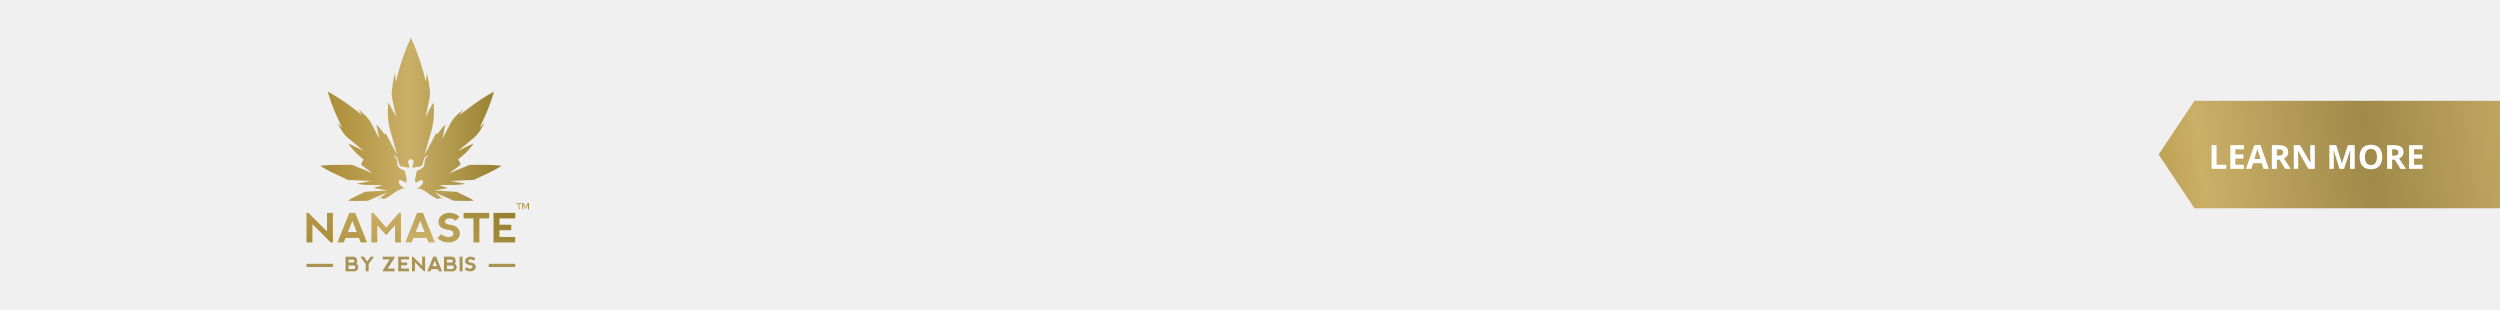
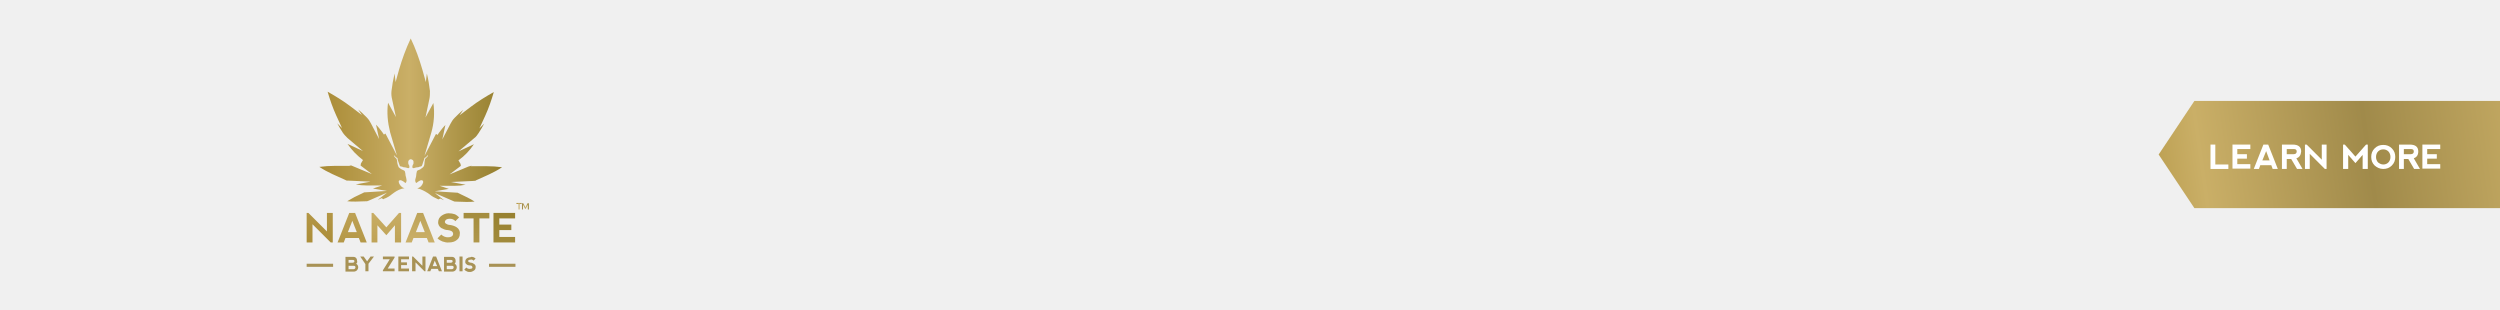
- <svg xmlns="http://www.w3.org/2000/svg" xmlns:xlink="http://www.w3.org/1999/xlink" id="Content" width="728" height="90" viewBox="0 0 728 90">
-   <defs>
-     <style>.cls-1{fill:url(#New_Gradient_Swatch_1);}.cls-2{fill:url(#linear-gradient);}.cls-3{fill:url(#linear-gradient-2);}.cls-4{fill:url(#linear-gradient-3);}.cls-5{fill:url(#linear-gradient-4);}.cls-6{fill:url(#linear-gradient-5);}.cls-7{fill:url(#linear-gradient-6);}.cls-8{fill:url(#linear-gradient-7);}.cls-9{fill:url(#New_Gradient_Swatch_2);}.cls-10{fill:#a89255;}.cls-11{fill:url(#New_Gradient_Swatch_2-2);}.cls-12{font-size:9.67px;fill:#fff;font-family:nevis-Bold, nevis;font-weight:700;}</style>
-     <linearGradient id="New_Gradient_Swatch_1" x1="93.218" y1="34.748" x2="146.073" y2="34.748" gradientUnits="userSpaceOnUse">
-       <stop offset="0" stop-color="#a88a34" />
-       <stop offset="0.493" stop-color="#caaf67" />
-       <stop offset="1" stop-color="#957f2e" />
-     </linearGradient>
-     <linearGradient id="linear-gradient" x1="146.875" y1="148.87" x2="146.875" y2="60.216" gradientUnits="userSpaceOnUse">
-       <stop offset="0" stop-color="#a88a34" />
-       <stop offset="0.499" stop-color="#caaf67" />
-       <stop offset="1" stop-color="#957f2e" />
-     </linearGradient>
-     <linearGradient id="linear-gradient-2" x1="122.318" y1="102.717" x2="122.318" y2="37.258" xlink:href="#linear-gradient" />
-     <linearGradient id="linear-gradient-3" x1="130.635" y1="125.168" x2="130.635" y2="39.024" xlink:href="#linear-gradient" />
-     <linearGradient id="linear-gradient-4" x1="138.732" y1="127.131" x2="138.732" y2="51.727" xlink:href="#linear-gradient" />
-     <linearGradient id="linear-gradient-5" x1="93.098" y1="74.268" x2="93.098" y2="1.413" xlink:href="#linear-gradient" />
-     <linearGradient id="linear-gradient-6" x1="112.455" y1="92.674" x2="112.455" y2="27.596" xlink:href="#linear-gradient" />
-     <linearGradient id="linear-gradient-7" x1="102.568" y1="82.955" x2="102.568" y2="17.496" xlink:href="#linear-gradient" />
-     <linearGradient id="New_Gradient_Swatch_2" x1="150.379" y1="60.036" x2="154.02" y2="60.036" gradientUnits="userSpaceOnUse">
-       <stop offset="0" stop-color="#a88a34" />
-       <stop offset="0.188" stop-color="#caaf67" />
-       <stop offset="0.461" stop-color="#a08a4a" />
-       <stop offset="0.763" stop-color="#caaf67" />
-       <stop offset="1" stop-color="#957f2e" />
-     </linearGradient>
-     <linearGradient id="New_Gradient_Swatch_2-2" x1="608.353" y1="55.834" x2="784.681" y2="30.914" xlink:href="#New_Gradient_Swatch_2" />
-   </defs>
-   <path class="cls-1" d="M116.432,52.462c.574-.169,1.616.805,1.684.805a1.243,1.243,0,0,0,.347-.802c0-.344-.245-1.013-.291-1.418a6.742,6.742,0,0,0-.245-1.173c-.09-.267-.712-.383-1.047-.589a5.458,5.458,0,0,1-.843-.584,2.668,2.668,0,0,1-.359-1.224,4.81,4.81,0,0,0-.201-1.245c-.116-.218-.416-.372-.618-.574a.87.87,0,0,1-.208-.535c.155-.048.204.351.383.385s.167.182.448.279c.281.097.291.23.327.492s.351,1.146.455,1.507c.104.361.213.633.57.645.356.012.308.196.727.162a2.346,2.346,0,0,1,1.006.194c.225.08.509.087.606-.07.097-.158-.068-.793-.068-.793-.145,0-.17-.196-.225-.378-.056-.182.034-.196.034-.196a.768.768,0,1,1,1.464,0s.09.014.034.196c-.056.182-.08.378-.226.378,0,0-.165.635-.068.793.097.157.38.15.606.07a2.346,2.346,0,0,1,1.006-.194c.419.034.371-.15.727-.162.356-.012.465-.284.569-.645.104-.361.419-1.245.456-1.507s.046-.395.327-.492c.281-.097.269-.245.448-.279s.228-.434.383-.385a.871.871,0,0,1-.208.535c-.202.202-.501.356-.618.574A4.81,4.81,0,0,0,123.612,47.478a2.668,2.668,0,0,1-.359,1.224,5.461,5.461,0,0,1-.843.584c-.334.206-.957.322-1.047.589a6.715,6.715,0,0,0-.245,1.173c-.046.405-.291,1.074-.291,1.418a1.243,1.243,0,0,0,.347.802c.068,0,1.11-.974,1.684-.805.574.17.346.974-.25,1.57a2.553,2.553,0,0,1-1.235.77,6.688,6.688,0,0,1,.938.175,10.037,10.037,0,0,1,2.678,1.528,9.73,9.73,0,0,0,2.388,1.394,2.037,2.037,0,0,0,.231.051c.082-.069.511-.317.511-.317a9.609,9.609,0,0,0,1.079.462l-2.75-2.12,5.451,2.373c.09.039.18.075.269.107l3.295.059c.865.016,1.719-.022,2.512-.083-.639-.394-1.331-.788-2.073-1.151l-2.891-1.414c-.096-.012-.195-.021-.295-.027l-6.301-.378,4.094-.712-2.654-.864,4.543-.03a15.421,15.421,0,0,0,3.101-.341L131.207,52.696l6.292-.279a6.175,6.175,0,0,0,1.053-.134l-.478.058,4.153-1.948a37.108,37.108,0,0,0,3.846-2.114,40.581,40.581,0,0,0-4.498-.272l-4.72.011.526-.172a5.913,5.913,0,0,0-1.114.344l-5.506,2.295L134.093,48l-.025.004-.076-.572-.606-.999a19.952,19.952,0,0,0,4.537-4.684l-4.452,2.131,4.536-3.778a7.471,7.471,0,0,0,1.44-1.562c.585-.884,1.128-1.79,1.623-2.707l-1.406,1.388,1.685-3.666a48.417,48.417,0,0,0,2.494-6.894,58.688,58.688,0,0,0-6.682,4.305l-3.3,2.501,1.052-1.64c-.854.726-1.679,1.492-2.467,2.29a7.23,7.23,0,0,0-1.215,1.702l-2.41,4.616.856-4.213a19.92,19.92,0,0,0-1.909,2.284l-.42.586-.385-.264a1.1,1.1,0,0,0-.06.1L123.595,45.206l1.952-6.823a21.659,21.659,0,0,0,.648-8.563L123.915,34.057l1.104-5.097a8.297,8.297,0,0,0,.172-2.543,41.062,41.062,0,0,0-.876-5.145l-.3,2.502-.99-3.647a62.059,62.059,0,0,0-3.38-9.148,61.997,61.997,0,0,0-3.38,9.148l-.99,3.647-.301-2.502a41.101,41.101,0,0,0-.876,5.145,8.302,8.302,0,0,0,.172,2.544l1.103,5.098-2.278-4.238a21.656,21.656,0,0,0,.648,8.562l1.953,6.824-3.311-6.278a1.054,1.054,0,0,0-.06-.1l-.385.264-.42-.586a19.922,19.922,0,0,0-1.909-2.284l.856,4.213-2.41-4.616a7.235,7.235,0,0,0-1.214-1.702c-.786-.796-1.61-1.562-2.463-2.287L105.435,33.473l-3.306-2.505a58.659,58.659,0,0,0-6.682-4.305,48.408,48.408,0,0,0,2.494,6.894L99.626,37.223l-1.406-1.388c.495.917,1.039,1.823,1.624,2.707a7.464,7.464,0,0,0,1.44,1.562l4.536,3.778-4.452-2.131a19.947,19.947,0,0,0,4.537,4.684l-.606.999-.076.572L105.198,48l3.333,2.483-5.506-2.295a5.948,5.948,0,0,0-1.113-.344l.526.172-4.72-.011a40.584,40.584,0,0,0-4.498.272,37.108,37.108,0,0,0,3.846,2.114l4.153,1.948-.478-.058a6.148,6.148,0,0,0,1.053.135l6.292.279-4.293.818a15.422,15.422,0,0,0,3.101.341l4.555.03-2.663.864,4.092.711-6.301.378q-.15.009-.295.027l-2.891,1.414c-.741.363-1.434.756-2.073,1.151.793.061,1.647.099,2.512.083l3.295-.059c.09-.032.18-.068.27-.107l5.451-2.373-2.75,2.12a9.609,9.609,0,0,0,1.079-.462s.429.247.511.316a2.01,2.01,0,0,0,.231-.05,9.727,9.727,0,0,0,2.388-1.394,10.038,10.038,0,0,1,2.678-1.528,6.687,6.687,0,0,1,.938-.175,2.553,2.553,0,0,1-1.235-.77C116.086,53.436,115.858,52.632,116.432,52.462Z" />
-   <polygon class="cls-2" points="150.035 63.601 150.035 61.995 143.715 62.001 143.715 70.597 150.023 70.597 150.023 68.991 145.436 68.991 145.436 67.036 148.882 67.036 148.882 65.436 145.436 65.436 145.436 63.601 150.035 63.601" />
-   <path class="cls-3" d="M121.46,61.995l-3.441,8.601h1.835l.516-1.319H124.27l.516,1.319,1.829-.006-3.435-8.596Zm-.401,5.562,1.308-3.269,1.273,3.269Z" />
-   <path class="cls-4" d="M133.015,66.153a4.265,4.265,0,0,0-1.978-.717,2.267,2.267,0,0,1-1.319-.516.671.671,0,0,1,0-.832q.287-.487,1.319-.487a1.975,1.975,0,0,1,1.606.688l1.147-1.147a4.013,4.013,0,0,0-1.233-.86,4.801,4.801,0,0,0-1.858-.287,3.443,3.443,0,0,0-2.01.691,2.14,2.14,0,0,0-.978,1.832,1.903,1.903,0,0,0,.86,1.778,4.622,4.622,0,0,0,1.892.631q1.147.115,1.431.602a.909.909,0,0,1,0,.975q-.284.487-1.431.487a2.724,2.724,0,0,1-1.95-.803l-1.147,1.147a4.34,4.34,0,0,0,1.376.917,5.094,5.094,0,0,0,2.001.344,3.474,3.474,0,0,0,2.21-.745,2.205,2.205,0,0,0,.949-1.778A2.153,2.153,0,0,0,133.015,66.153Z" />
-   <polygon class="cls-5" points="135.005 63.601 137.872 63.601 137.872 70.597 139.592 70.597 139.592 63.601 142.46 63.601 142.46 61.995 135.005 61.995 135.005 63.601" />
-   <polygon class="cls-6" points="95.22 67.385 89.83 61.995 89.256 61.995 89.256 70.597 90.976 70.597 90.976 65.264 96.31 70.597 96.94 70.597 96.94 61.995 95.22 61.995 95.22 67.385" />
-   <polygon class="cls-7" points="112.452 66.238 108.724 61.995 108.151 61.995 108.151 70.597 109.871 70.597 109.871 65.608 112.452 68.475 115.032 65.608 115.038 70.597 116.758 70.597 116.758 61.995 116.185 61.995 112.452 66.238" />
-   <path class="cls-8" d="M101.711,61.995l-3.441,8.601h1.835l.516-1.319h3.899l.516,1.319,1.829-.006-3.435-8.596Zm-.401,5.562,1.307-3.269,1.273,3.269Z" />
-   <path class="cls-9" d="M151.27,59.395v1.561h-.31V59.395h-.581v-.279h1.474v.279Zm2.464,1.561-.003-1.375-.581,1.183h-.202l-.581-1.183v1.375h-.292v-1.84h.368l.607,1.222.605-1.222h.365v1.84Z" />
-   <path class="cls-10" d="M103.73,76.765a1.214,1.214,0,0,1-.695,2.257l-2.405-.003V74.747h2.268q1.08.063,1.14,1.257A.895.895,0,0,1,103.73,76.765ZM101.488,76.46h1.197a.482.482,0,0,0,.53-.533q-.014-.313-.521-.331h-1.205Zm0,1.892h1.396a.558.558,0,0,0,.615-.618q-.014-.41-.607-.427h-1.405Z" />
-   <path class="cls-10" d="M104.927,74.745h1.003l.992,1.396,1.014-1.396h.98l-1.567,2.137v2.137h-.855v-2.137Z" />
-   <path class="cls-10" d="M114.894,79.019h-3.422l.003-.285,1.992-3.191H111.475l-.003-.798h3.422v.313L112.894,78.221h2Z" />
-   <path class="cls-10" d="M115.968,79.019V74.747l3.14-.003v.798h-2.285v.912h1.712v.795h-1.712v.972h2.28v.798Z" />
-   <path class="cls-10" d="M119.969,79.019V74.745h.285L122.932,77.423V74.745h.855V79.019h-.313l-2.65-2.65V79.019Z" />
-   <path class="cls-10" d="M124.448,79.019l1.71-4.274h.855l1.706,4.271-.909.003-.256-.655h-1.938l-.256.655Zm2.16-3.134-.65,1.624h1.282Z" />
-   <path class="cls-10" d="M132.392,76.765a1.214,1.214,0,0,1-.695,2.257l-2.405-.003V74.747h2.268q1.08.063,1.14,1.257A.897.897,0,0,1,132.392,76.765ZM130.149,76.46h1.197a.482.482,0,0,0,.53-.533c-.009-.209-.183-.319-.521-.331H130.149Zm0,1.892h1.396a.557.557,0,0,0,.615-.618q-.013-.41-.607-.427H130.149Z" />
-   <path class="cls-10" d="M133.839,74.742h.852V79.019h-.852Z" />
-   <path class="cls-10" d="M137.863,74.887a1.984,1.984,0,0,1,.612.427l-.57.57a.981.981,0,0,0-.798-.342q-.513,0-.655.242a.335.335,0,0,0,0,.413,1.127,1.127,0,0,0,.655.256,2.121,2.121,0,0,1,.983.356,1.071,1.071,0,0,1,.441.955,1.096,1.096,0,0,1-.471.883,1.726,1.726,0,0,1-1.098.37,2.533,2.533,0,0,1-.995-.171,2.166,2.166,0,0,1-.684-.456l.57-.57a1.355,1.355,0,0,0,.969.399q.57,0,.711-.242a.449.449,0,0,0,0-.484q-.14-.242-.711-.299a2.296,2.296,0,0,1-.94-.313.946.946,0,0,1-.427-.883,1.063,1.063,0,0,1,.486-.91,1.71,1.71,0,0,1,.999-.344A2.391,2.391,0,0,1,137.863,74.887Z" />
-   <rect class="cls-10" x="89.256" y="76.82" width="7.684" height="0.936" />
-   <rect class="cls-10" x="142.35" y="76.82" width="7.684" height="0.936" />
-   <polygon class="cls-11" points="731 29.351 639.024 29.351 628.592 44.998 639.024 60.649 731 60.649 731 29.351" />
-   <text class="cls-12" transform="translate(643.1355 49.17285)">LEARN MORE</text>
+ <svg xmlns="http://www.w3.org/2000/svg" version="1.1" id="Content" x="0px" y="0px" viewBox="0 0 728 90" style="enable-background:new 0 0 728 90;" xml:space="preserve">
+   <style type="text/css">
+ 	.st0{fill:url(#SVGID_1_);}
+ 	.st1{fill:url(#SVGID_2_);}
+ 	.st2{fill:url(#SVGID_3_);}
+ 	.st3{fill:url(#SVGID_4_);}
+ 	.st4{fill:url(#SVGID_5_);}
+ 	.st5{fill:url(#SVGID_6_);}
+ 	.st6{fill:url(#SVGID_7_);}
+ 	.st7{fill:url(#SVGID_8_);}
+ 	.st8{fill:url(#SVGID_9_);}
+ 	.st9{fill:#A89255;}
+ 	.st10{fill:url(#SVGID_10_);}
+ 	.st11{enable-background:new    ;}
+ 	.st12{fill:#FFFFFF;}
+ </style>
+   <linearGradient id="SVGID_1_" gradientUnits="userSpaceOnUse" x1="93.218" y1="57.252" x2="146.073" y2="57.252" gradientTransform="matrix(1 0 0 -1 0 92)">
+     <stop offset="0" style="stop-color:#A88A34" />
+     <stop offset="0.493" style="stop-color:#CAAF67" />
+     <stop offset="1" style="stop-color:#957F2E" />
+   </linearGradient>
+   <path class="st0" d="M116.4,52.5c0.6-0.2,1.6,0.8,1.7,0.8c0.2-0.2,0.3-0.5,0.3-0.8c0-0.3-0.2-1-0.3-1.4c0-0.4-0.1-0.8-0.2-1.2  c-0.1-0.3-0.7-0.4-1-0.6c-0.3-0.2-0.6-0.4-0.8-0.6c-0.2-0.4-0.3-0.8-0.4-1.2c0-0.4-0.1-0.8-0.2-1.2c-0.1-0.2-0.4-0.4-0.6-0.6  c-0.1-0.1-0.2-0.3-0.2-0.5c0.2,0,0.2,0.4,0.4,0.4s0.2,0.2,0.4,0.3c0.3,0.1,0.3,0.2,0.3,0.5s0.4,1.1,0.5,1.5c0.1,0.4,0.2,0.6,0.6,0.6  c0.4,0,0.3,0.2,0.7,0.2c0.3,0,0.7,0.1,1,0.2c0.2,0.1,0.5,0.1,0.6-0.1c0.1-0.2-0.1-0.8-0.1-0.8c-0.1,0-0.2-0.2-0.2-0.4  c-0.1-0.2,0-0.2,0-0.2c-0.1-0.4,0.1-0.8,0.5-1c0.4-0.1,0.8,0.1,1,0.5c0,0.2,0,0.3,0,0.5c0,0,0.1,0,0,0.2c-0.1,0.2-0.1,0.4-0.2,0.4  c0,0-0.2,0.6-0.1,0.8c0.1,0.2,0.4,0.2,0.6,0.1c0.3-0.1,0.7-0.2,1-0.2c0.4,0,0.4-0.2,0.7-0.2c0.4,0,0.5-0.3,0.6-0.6  c0.1-0.4,0.4-1.2,0.5-1.5s0-0.4,0.3-0.5c0.3-0.1,0.3-0.2,0.4-0.3s0.2-0.4,0.4-0.4c0,0.2-0.1,0.4-0.2,0.5c-0.2,0.2-0.5,0.4-0.6,0.6  c-0.1,0.4-0.2,0.8-0.2,1.2c0,0.4-0.1,0.9-0.4,1.2c-0.3,0.2-0.5,0.4-0.8,0.6c-0.3,0.2-1,0.3-1,0.6c-0.1,0.4-0.2,0.8-0.2,1.2  c0,0.4-0.3,1.1-0.3,1.4c0,0.3,0.1,0.6,0.3,0.8c0.1,0,1.1-1,1.7-0.8c0.6,0.2,0.3,1-0.2,1.6c-0.3,0.4-0.8,0.6-1.2,0.8  c0.3,0,0.6,0.1,0.9,0.2c1,0.4,1.9,0.9,2.7,1.5c0.7,0.6,1.5,1,2.4,1.4c0.1,0,0.2,0,0.2,0.1c0.1-0.1,0.5-0.3,0.5-0.3  c0.3,0.2,0.7,0.3,1.1,0.5l-2.7-2.1l5.5,2.4c0.1,0,0.2,0.1,0.3,0.1l3.3,0.1c0.9,0,1.7,0,2.5-0.1c-0.6-0.4-1.3-0.8-2.1-1.2l-2.9-1.4  c-0.1,0-0.2,0-0.3,0l-6.3-0.4l4.1-0.7l-2.7-0.9l4.5,0c1,0,2.1-0.1,3.1-0.3l-4.3-0.8l6.3-0.3c0.4,0,0.7-0.1,1.1-0.1l-0.5,0.1l4.2-1.9  c1.3-0.6,2.6-1.3,3.8-2.1c-1.5-0.2-3-0.3-4.5-0.3l-4.7,0l0.5-0.2c-0.4,0.1-0.8,0.2-1.1,0.3l-5.5,2.3l3.3-2.5l0,0l-0.1-0.6l-0.6-1  c1.8-1.3,3.3-2.9,4.5-4.7l-4.5,2.1l4.5-3.8c0.6-0.4,1-1,1.4-1.6c0.6-0.9,1.1-1.8,1.6-2.7l-1.4,1.4l1.7-3.7c1-2.2,1.8-4.5,2.5-6.9  c-2.3,1.3-4.6,2.7-6.7,4.3l-3.3,2.5l1.1-1.6c-0.9,0.7-1.7,1.5-2.5,2.3c-0.5,0.5-0.9,1.1-1.2,1.7l-2.4,4.6l0.9-4.2  c-0.7,0.7-1.3,1.5-1.9,2.3l-0.4,0.6l-0.4-0.3c0,0,0,0.1-0.1,0.1l-3.3,6.3l2-6.8c0.8-2.8,1-5.7,0.6-8.6l-2.3,4.2L125,29  c0.2-0.8,0.2-1.7,0.2-2.5c-0.2-1.7-0.5-3.5-0.9-5.1l-0.3,2.5l-1-3.6c-0.9-3.1-2-6.2-3.4-9.1c-1.4,3-2.5,6-3.4,9.1l-1,3.6l-0.3-2.5  c-0.4,1.7-0.7,3.4-0.9,5.1c-0.1,0.9,0,1.7,0.2,2.5l1.1,5.1l-2.3-4.2c-0.4,2.9-0.1,5.8,0.6,8.6l2,6.8l-3.3-6.3c0,0,0-0.1-0.1-0.1  l-0.4,0.3l-0.4-0.6c-0.6-0.8-1.2-1.6-1.9-2.3l0.9,4.2l-2.4-4.6c-0.3-0.6-0.7-1.2-1.2-1.7c-0.8-0.8-1.6-1.6-2.5-2.3l1.1,1.6l-3.3-2.5  c-2.1-1.6-4.4-3-6.7-4.3c0.7,2.4,1.5,4.7,2.5,6.9l1.7,3.7l-1.4-1.4c0.5,0.9,1,1.8,1.6,2.7c0.4,0.6,0.9,1.1,1.4,1.6l4.5,3.8l-4.5-2.1  c1.2,1.8,2.8,3.4,4.5,4.7l-0.6,1l-0.1,0.6l0,0l3.3,2.5l-5.5-2.3c-0.4-0.2-0.7-0.3-1.1-0.3l0.5,0.2l-4.7,0c-1.5,0-3,0.1-4.5,0.3  c1.2,0.8,2.5,1.5,3.8,2.1l4.2,1.9l-0.5-0.1c0.3,0.1,0.7,0.1,1.1,0.1l6.3,0.3l-4.3,0.8c1,0.2,2.1,0.3,3.1,0.3l4.6,0l-2.7,0.9l4.1,0.7  l-6.3,0.4c-0.1,0-0.2,0-0.3,0l-2.9,1.4c-0.7,0.4-1.4,0.8-2.1,1.2c0.8,0.1,1.6,0.1,2.5,0.1l3.3-0.1c0.1,0,0.2-0.1,0.3-0.1l5.5-2.4  l-2.7,2.1c0.4-0.1,0.7-0.3,1.1-0.5c0,0,0.4,0.2,0.5,0.3c0.1,0,0.2,0,0.2-0.1c0.9-0.3,1.7-0.8,2.4-1.4c0.8-0.6,1.7-1.2,2.7-1.5  c0.3-0.1,0.6-0.1,0.9-0.2c-0.5-0.1-0.9-0.4-1.2-0.8C116.1,53.4,115.9,52.6,116.4,52.5z" />
+   <linearGradient id="SVGID_2_" gradientUnits="userSpaceOnUse" x1="146.875" y1="-56.87" x2="146.875" y2="31.784" gradientTransform="matrix(1 0 0 -1 0 92)">
+     <stop offset="0" style="stop-color:#A88A34" />
+     <stop offset="0.499" style="stop-color:#CAAF67" />
+     <stop offset="1" style="stop-color:#957F2E" />
+   </linearGradient>
+   <polygon class="st1" points="150,63.6 150,62 143.7,62 143.7,70.6 150,70.6 150,69 145.4,69 145.4,67 148.9,67 148.9,65.4   145.4,65.4 145.4,63.6 " />
+   <linearGradient id="SVGID_3_" gradientUnits="userSpaceOnUse" x1="122.318" y1="-10.717" x2="122.318" y2="54.742" gradientTransform="matrix(1 0 0 -1 0 92)">
+     <stop offset="0" style="stop-color:#A88A34" />
+     <stop offset="0.499" style="stop-color:#CAAF67" />
+     <stop offset="1" style="stop-color:#957F2E" />
+   </linearGradient>
+   <path class="st2" d="M121.5,62l-3.4,8.6h1.8l0.5-1.3h3.9l0.5,1.3l1.8,0l-3.4-8.6L121.5,62z M121.1,67.6l1.3-3.3l1.3,3.3H121.1z" />
+   <linearGradient id="SVGID_4_" gradientUnits="userSpaceOnUse" x1="130.639" y1="-33.168" x2="130.639" y2="52.976" gradientTransform="matrix(1 0 0 -1 0 92)">
+     <stop offset="0" style="stop-color:#A88A34" />
+     <stop offset="0.499" style="stop-color:#CAAF67" />
+     <stop offset="1" style="stop-color:#957F2E" />
+   </linearGradient>
+   <path class="st3" d="M133,66.2c-0.6-0.4-1.3-0.6-2-0.7c-0.5,0-0.9-0.2-1.3-0.5c-0.2-0.2-0.2-0.6,0-0.8c0.2-0.3,0.6-0.5,1.3-0.5  c0.6,0,1.2,0.2,1.6,0.7l1.1-1.1c-0.4-0.4-0.8-0.7-1.2-0.9c-0.6-0.2-1.2-0.3-1.9-0.3c-0.7,0-1.4,0.3-2,0.7c-0.6,0.4-1,1.1-1,1.8  c-0.1,0.7,0.3,1.4,0.9,1.8c0.6,0.3,1.2,0.6,1.9,0.6c0.8,0.1,1.2,0.3,1.4,0.6c0.2,0.3,0.2,0.7,0,1c-0.2,0.3-0.7,0.5-1.4,0.5  c-0.7,0-1.4-0.3-1.9-0.8l-1.1,1.1c0.4,0.4,0.9,0.7,1.4,0.9c0.6,0.2,1.3,0.4,2,0.3c0.8,0,1.6-0.2,2.2-0.7c0.6-0.4,0.9-1.1,0.9-1.8  C134,67.3,133.6,66.6,133,66.2z" />
+   <linearGradient id="SVGID_5_" gradientUnits="userSpaceOnUse" x1="138.732" y1="-35.131" x2="138.732" y2="40.273" gradientTransform="matrix(1 0 0 -1 0 92)">
+     <stop offset="0" style="stop-color:#A88A34" />
+     <stop offset="0.499" style="stop-color:#CAAF67" />
+     <stop offset="1" style="stop-color:#957F2E" />
+   </linearGradient>
+   <polygon class="st4" points="135,63.6 137.9,63.6 137.9,70.6 139.6,70.6 139.6,63.6 142.5,63.6 142.5,62 135,62 " />
+   <linearGradient id="SVGID_6_" gradientUnits="userSpaceOnUse" x1="93.098" y1="17.732" x2="93.098" y2="90.587" gradientTransform="matrix(1 0 0 -1 0 92)">
+     <stop offset="0" style="stop-color:#A88A34" />
+     <stop offset="0.499" style="stop-color:#CAAF67" />
+     <stop offset="1" style="stop-color:#957F2E" />
+   </linearGradient>
+   <polygon class="st5" points="95.2,67.4 89.8,62 89.3,62 89.3,70.6 91,70.6 91,65.3 96.3,70.6 96.9,70.6 96.9,62 95.2,62 " />
+   <linearGradient id="SVGID_7_" gradientUnits="userSpaceOnUse" x1="112.454" y1="-0.674" x2="112.454" y2="64.404" gradientTransform="matrix(1 0 0 -1 0 92)">
+     <stop offset="0" style="stop-color:#A88A34" />
+     <stop offset="0.499" style="stop-color:#CAAF67" />
+     <stop offset="1" style="stop-color:#957F2E" />
+   </linearGradient>
+   <polygon class="st6" points="112.5,66.2 108.7,62 108.2,62 108.2,70.6 109.9,70.6 109.9,65.6 112.5,68.5 115,65.6 115,70.6   116.8,70.6 116.8,62 116.2,62 " />
+   <linearGradient id="SVGID_8_" gradientUnits="userSpaceOnUse" x1="102.569" y1="9.045" x2="102.569" y2="74.504" gradientTransform="matrix(1 0 0 -1 0 92)">
+     <stop offset="0" style="stop-color:#A88A34" />
+     <stop offset="0.499" style="stop-color:#CAAF67" />
+     <stop offset="1" style="stop-color:#957F2E" />
+   </linearGradient>
+   <path class="st7" d="M101.7,62l-3.4,8.6h1.8l0.5-1.3h3.9l0.5,1.3l1.8,0l-3.4-8.6L101.7,62z M101.3,67.6l1.3-3.3l1.3,3.3H101.3z" />
+   <linearGradient id="SVGID_9_" gradientUnits="userSpaceOnUse" x1="150.379" y1="31.964" x2="154.02" y2="31.964" gradientTransform="matrix(1 0 0 -1 0 92)">
+     <stop offset="0" style="stop-color:#A88A34" />
+     <stop offset="0.188" style="stop-color:#CAAF67" />
+     <stop offset="0.461" style="stop-color:#A08A4A" />
+     <stop offset="0.763" style="stop-color:#CAAF67" />
+     <stop offset="1" style="stop-color:#957F2E" />
+   </linearGradient>
+   <path class="st8" d="M151.3,59.4V61H151v-1.6h-0.6v-0.3h1.5v0.3H151.3z M153.7,61l0-1.4l-0.6,1.2h-0.2l-0.6-1.2V61h-0.3v-1.8h0.4  l0.6,1.2l0.6-1.2h0.4V61H153.7z" />
+   <path class="st9" d="M103.7,76.8c0.6,0.3,0.8,1.1,0.4,1.7c-0.2,0.4-0.7,0.6-1.1,0.6l-2.4,0v-4.3h2.3c0.7,0,1.1,0.5,1.1,1.3  C104.1,76.3,104,76.6,103.7,76.8z M101.5,76.5h1.2c0.3,0,0.5-0.2,0.5-0.4c0,0,0-0.1,0-0.1c0-0.2-0.2-0.3-0.5-0.3h-1.2L101.5,76.5z   M101.5,78.4h1.4c0.3,0,0.6-0.2,0.6-0.5c0,0,0-0.1,0-0.1c0-0.3-0.2-0.4-0.6-0.4h-1.4L101.5,78.4z" />
+   <path class="st9" d="M104.9,74.7h1l1,1.4l1-1.4h1l-1.6,2.1V79h-0.9v-2.1L104.9,74.7z" />
+   <path class="st9" d="M114.9,79h-3.4l0-0.3l2-3.2h-2l0-0.8h3.4v0.3l-2,3.2h2L114.9,79z" />
+   <path class="st9" d="M116,79v-4.3l3.1,0v0.8h-2.3v0.9h1.7v0.8h-1.7v1h2.3V79L116,79z" />
+   <path class="st9" d="M120,79v-4.3h0.3l2.7,2.7v-2.7h0.9V79h-0.3l-2.6-2.6V79H120z" />
+   <path class="st9" d="M124.4,79l1.7-4.3h0.9l1.7,4.3l-0.9,0l-0.3-0.7h-1.9l-0.3,0.7L124.4,79z M126.6,75.9l-0.6,1.6h1.3L126.6,75.9z" />
+   <path class="st9" d="M132.4,76.8c0.6,0.3,0.8,1.1,0.4,1.7c-0.2,0.4-0.7,0.6-1.1,0.6l-2.4,0v-4.3h2.3c0.7,0,1.1,0.5,1.1,1.3  C132.7,76.3,132.6,76.6,132.4,76.8z M130.1,76.5h1.2c0.3,0,0.5-0.2,0.5-0.4c0,0,0-0.1,0-0.1c0-0.2-0.2-0.3-0.5-0.3h-1.2V76.5z   M130.1,78.4h1.4c0.3,0,0.6-0.2,0.6-0.5c0,0,0-0.1,0-0.1c0-0.3-0.2-0.4-0.6-0.4h-1.4V78.4z" />
+   <path class="st9" d="M133.8,74.7h0.9V79h-0.9V74.7z" />
+   <path class="st9" d="M137.9,74.9c0.2,0.1,0.4,0.2,0.6,0.4l-0.6,0.6c-0.2-0.2-0.5-0.4-0.8-0.3c-0.3,0-0.6,0.1-0.7,0.2  c-0.1,0.1-0.1,0.3,0,0.4c0.2,0.2,0.4,0.2,0.7,0.3c0.4,0,0.7,0.2,1,0.4c0.3,0.2,0.5,0.6,0.4,1c0,0.4-0.2,0.7-0.5,0.9  c-0.3,0.2-0.7,0.4-1.1,0.4c-0.3,0-0.7,0-1-0.2c-0.3-0.1-0.5-0.3-0.7-0.5l0.6-0.6c0.3,0.3,0.6,0.4,1,0.4c0.4,0,0.6-0.1,0.7-0.2  c0.1-0.1,0.1-0.3,0-0.5c-0.1-0.2-0.3-0.3-0.7-0.3c-0.3,0-0.7-0.1-0.9-0.3c-0.3-0.2-0.5-0.5-0.4-0.9c0-0.4,0.2-0.7,0.5-0.9  c0.3-0.2,0.6-0.3,1-0.3C137.3,74.7,137.6,74.8,137.9,74.9z" />
+   <rect x="89.3" y="76.8" class="st9" width="7.7" height="0.9" />
+   <rect x="142.4" y="76.8" class="st9" width="7.7" height="0.9" />
+   <linearGradient id="SVGID_10_" gradientUnits="userSpaceOnUse" x1="608.353" y1="36.166" x2="784.681" y2="61.086" gradientTransform="matrix(1 0 0 -1 0 92)">
+     <stop offset="0" style="stop-color:#A88A34" />
+     <stop offset="0.188" style="stop-color:#CAAF67" />
+     <stop offset="0.461" style="stop-color:#A08A4A" />
+     <stop offset="0.763" style="stop-color:#CAAF67" />
+     <stop offset="1" style="stop-color:#957F2E" />
+   </linearGradient>
+   <polygon class="st10" points="731,29.4 639,29.4 628.6,45 639,60.6 731,60.6 " />
+   <g class="st11">
+     <path class="st12" d="M645.1,42.1v5.8h3.8v1.3h-5.2v-7.1H645.1z" />
+     <path class="st12" d="M650.1,49.2v-7.1l5.2,0v1.3h-3.8v1.5h2.8v1.3h-2.8v1.6h3.8v1.3H650.1z" />
+     <path class="st12" d="M656.3,49.2l2.8-7.1h1.4l2.8,7.1l-1.5,0l-0.4-1.1h-3.2l-0.4,1.1H656.3z M659.9,44l-1.1,2.7h2.1L659.9,44z" />
+     <path class="st12" d="M668.7,46.1l1.8,3.1h-1.6l-1.7-2.9h-1.3v2.9h-1.4v-7.1h3.1c1.7,0,2.5,0.7,2.5,2   C670,45.2,669.6,45.8,668.7,46.1z M665.9,44.9h2c0.6,0,0.9-0.3,0.9-0.8c0-0.5-0.3-0.7-0.9-0.7h-2V44.9z" />
+     <path class="st12" d="M671.2,49.2v-7.1h0.5l4.4,4.4v-4.4h1.4v7.1H677l-4.4-4.4v4.4H671.2z" />
+     <path class="st12" d="M682.3,49.2v-7.1h0.5l3.1,3.5l3.1-3.5h0.5v7.1H688l0-4.1l-2.1,2.4l-2.1-2.4v4.1H682.3z" />
+     <path class="st12" d="M691.5,48.2c-0.7-0.7-1-1.5-1-2.5c0-1,0.3-1.8,1-2.5c0.7-0.7,1.5-1,2.5-1c1,0,1.8,0.3,2.5,1s1,1.5,1,2.5   c0,1-0.3,1.8-1,2.5c-0.7,0.7-1.5,1-2.5,1C693,49.2,692.2,48.8,691.5,48.2z M694,47.9c0.6,0,1.1-0.2,1.5-0.6c0.4-0.4,0.6-1,0.6-1.6   s-0.2-1.2-0.6-1.6c-0.4-0.4-0.9-0.6-1.5-0.6c-0.6,0-1.1,0.2-1.5,0.6s-0.6,1-0.6,1.6s0.2,1.2,0.6,1.6   C692.9,47.6,693.4,47.9,694,47.9z" />
+     <path class="st12" d="M702.9,46.1l1.8,3.1H703l-1.7-2.9H700v2.9h-1.4v-7.1h3.1c1.7,0,2.5,0.7,2.5,2   C704.2,45.2,703.7,45.8,702.9,46.1z M700,44.9h2c0.6,0,0.9-0.3,0.9-0.8c0-0.5-0.3-0.7-0.9-0.7h-2V44.9z" />
+     <path class="st12" d="M705.4,49.2v-7.1l5.2,0v1.3h-3.8v1.5h2.8v1.3h-2.8v1.6h3.8v1.3H705.4z" />
+   </g>
</svg>
